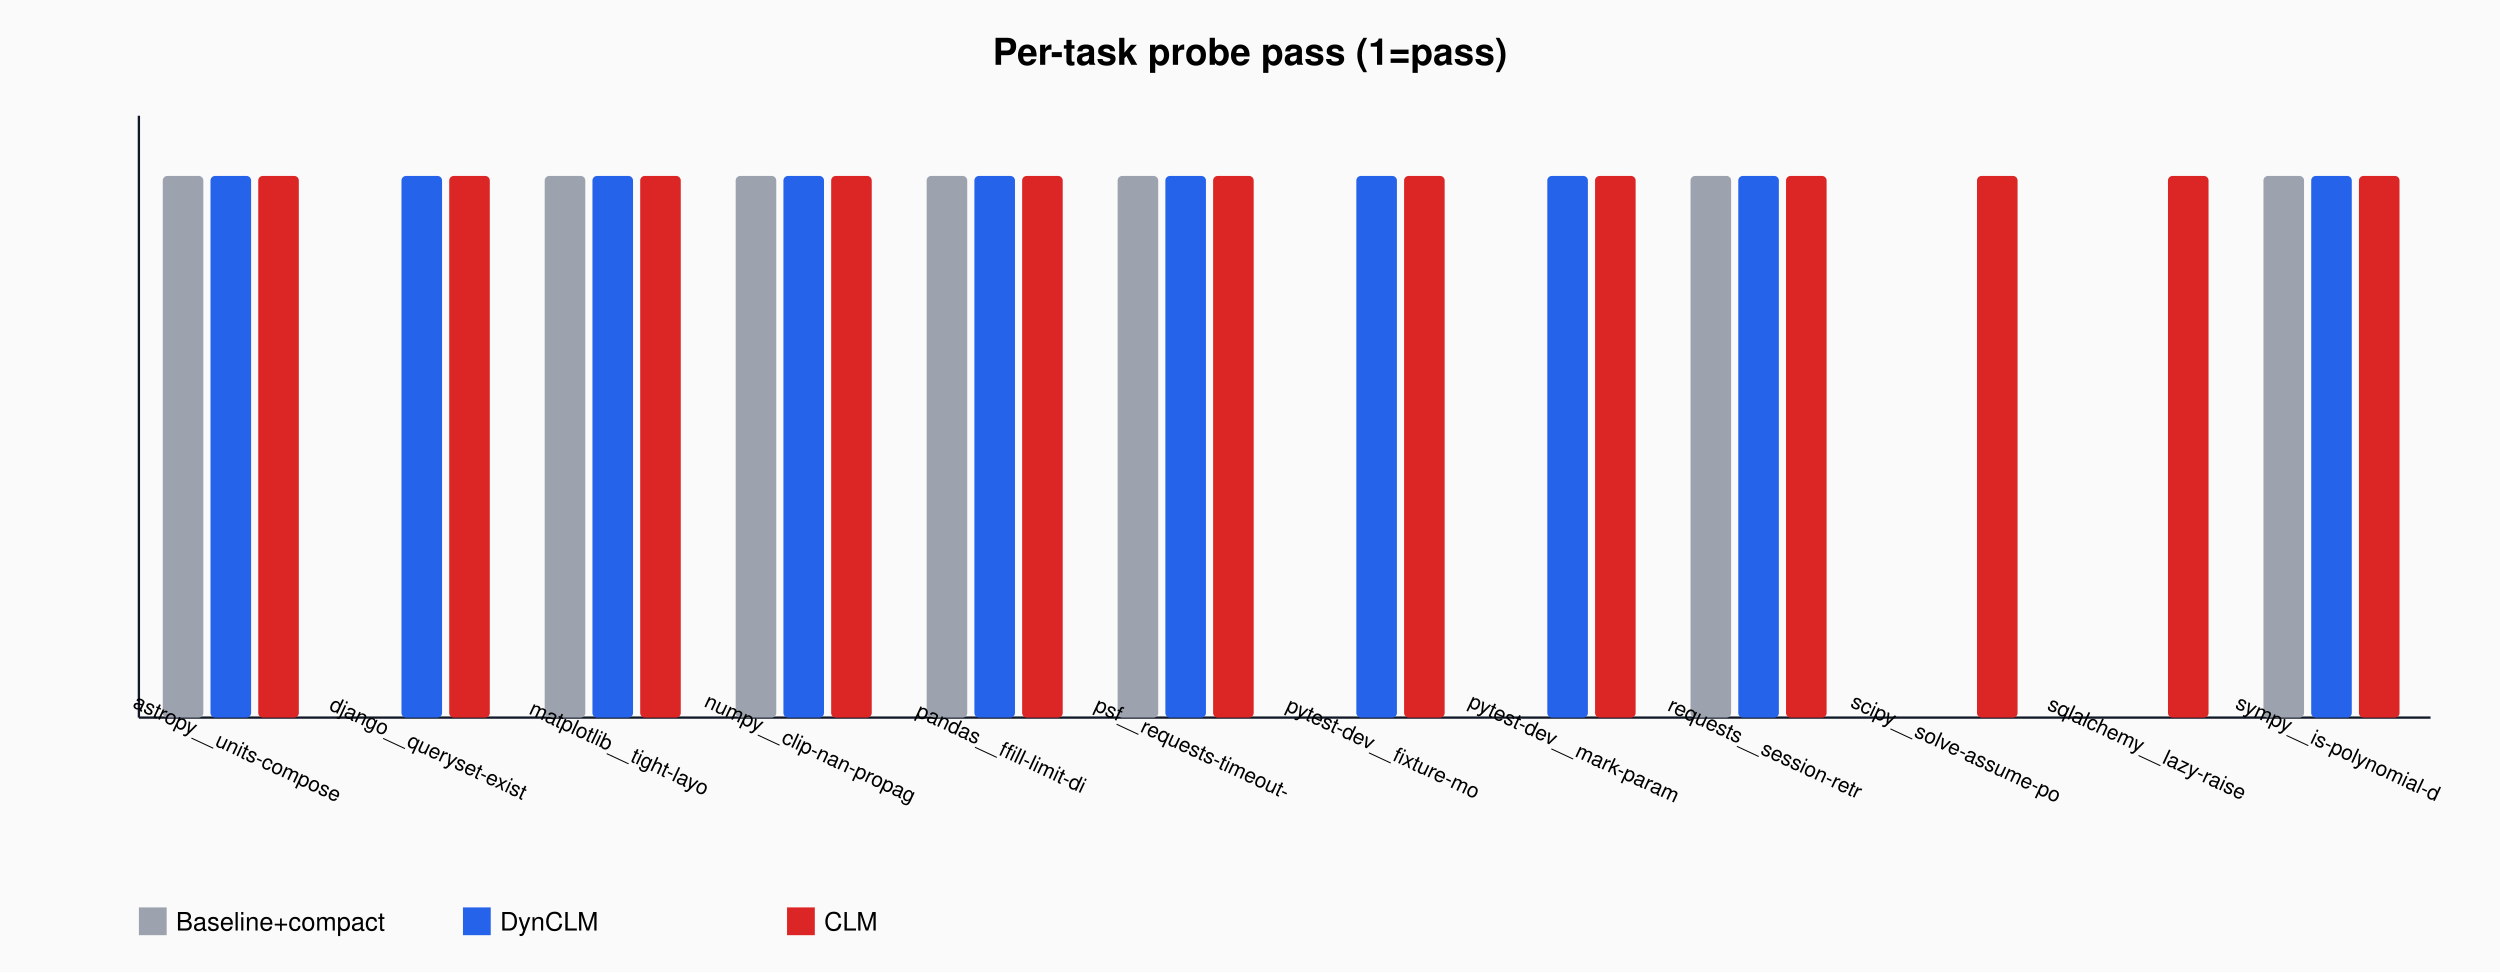
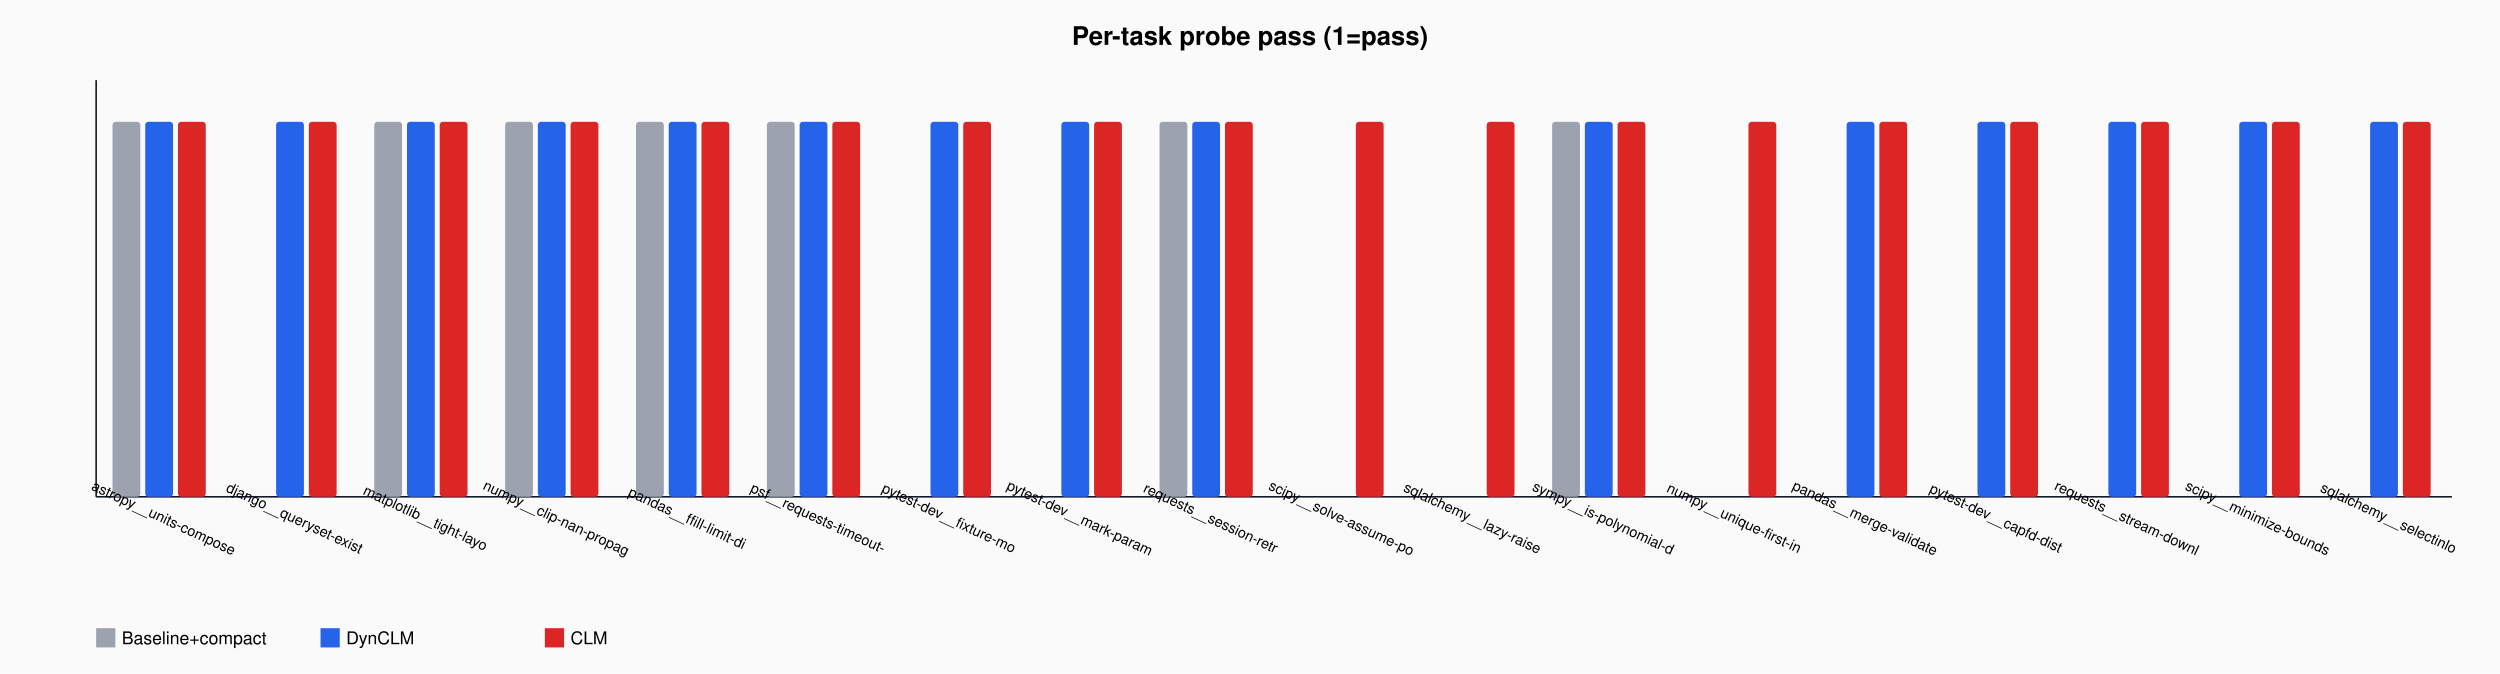
- <svg xmlns="http://www.w3.org/2000/svg" width="1080" height="420" viewBox="0 0 1080 420">
+ <svg xmlns="http://www.w3.org/2000/svg" width="1560" height="420" viewBox="0 0 1560 420">
  <rect width="100%" height="100%" fill="#fafafa" />
-   <text x="540.0" y="28" text-anchor="middle" font-family="Helvetica,Arial,sans-serif" font-size="16" font-weight="700">Per-task probe pass (1=pass)</text>
+   <text x="780.0" y="28" text-anchor="middle" font-family="Helvetica,Arial,sans-serif" font-size="16" font-weight="700">Per-task probe pass (1=pass)</text>
  <line x1="60" y1="50" x2="60" y2="310" stroke="#111827" />
-   <line x1="60" y1="310" x2="1050" y2="310" stroke="#111827" />
-   <rect x="70.312" y="76.0" width="17.531" height="234.0" fill="#9ca3af" rx="2" />
-   <rect x="90.938" y="76.0" width="17.531" height="234.0" fill="#2563eb" rx="2" />
-   <rect x="111.562" y="76.0" width="17.531" height="234.0" fill="#dc2626" rx="2" />
-   <text x="101.25" y="326" text-anchor="middle" font-family="Helvetica,Arial,sans-serif" font-size="9" transform="rotate(25 101.25,326)">astropy__units-compose</text>
-   <rect x="152.812" y="310.0" width="17.531" height="0.0" fill="#9ca3af" rx="2" />
-   <rect x="173.438" y="76.0" width="17.531" height="234.0" fill="#2563eb" rx="2" />
-   <rect x="194.062" y="76.0" width="17.531" height="234.0" fill="#dc2626" rx="2" />
-   <text x="183.75" y="326" text-anchor="middle" font-family="Helvetica,Arial,sans-serif" font-size="9" transform="rotate(25 183.75,326)">django__queryset-exist</text>
-   <rect x="235.312" y="76.0" width="17.531" height="234.0" fill="#9ca3af" rx="2" />
-   <rect x="255.938" y="76.0" width="17.531" height="234.0" fill="#2563eb" rx="2" />
-   <rect x="276.562" y="76.0" width="17.531" height="234.0" fill="#dc2626" rx="2" />
-   <text x="266.25" y="326" text-anchor="middle" font-family="Helvetica,Arial,sans-serif" font-size="9" transform="rotate(25 266.25,326)">matplotlib__tight-layo</text>
-   <rect x="317.812" y="76.0" width="17.531" height="234.0" fill="#9ca3af" rx="2" />
-   <rect x="338.438" y="76.0" width="17.531" height="234.0" fill="#2563eb" rx="2" />
-   <rect x="359.062" y="76.0" width="17.531" height="234.0" fill="#dc2626" rx="2" />
-   <text x="348.75" y="326" text-anchor="middle" font-family="Helvetica,Arial,sans-serif" font-size="9" transform="rotate(25 348.75,326)">numpy__clip-nan-propag</text>
-   <rect x="400.312" y="76.0" width="17.531" height="234.0" fill="#9ca3af" rx="2" />
-   <rect x="420.938" y="76.0" width="17.531" height="234.0" fill="#2563eb" rx="2" />
-   <rect x="441.562" y="76.0" width="17.531" height="234.0" fill="#dc2626" rx="2" />
-   <text x="431.25" y="326" text-anchor="middle" font-family="Helvetica,Arial,sans-serif" font-size="9" transform="rotate(25 431.25,326)">pandas__ffill-limit-di</text>
-   <rect x="482.812" y="76.0" width="17.531" height="234.0" fill="#9ca3af" rx="2" />
-   <rect x="503.438" y="76.0" width="17.531" height="234.0" fill="#2563eb" rx="2" />
-   <rect x="524.062" y="76.0" width="17.531" height="234.0" fill="#dc2626" rx="2" />
-   <text x="513.75" y="326" text-anchor="middle" font-family="Helvetica,Arial,sans-serif" font-size="9" transform="rotate(25 513.75,326)">psf__requests-timeout-</text>
-   <rect x="565.312" y="310.0" width="17.531" height="0.0" fill="#9ca3af" rx="2" />
-   <rect x="585.938" y="76.0" width="17.531" height="234.0" fill="#2563eb" rx="2" />
-   <rect x="606.562" y="76.0" width="17.531" height="234.0" fill="#dc2626" rx="2" />
-   <text x="596.25" y="326" text-anchor="middle" font-family="Helvetica,Arial,sans-serif" font-size="9" transform="rotate(25 596.25,326)">pytest-dev__fixture-mo</text>
-   <rect x="647.812" y="310.0" width="17.531" height="0.0" fill="#9ca3af" rx="2" />
-   <rect x="668.438" y="76.0" width="17.531" height="234.0" fill="#2563eb" rx="2" />
-   <rect x="689.062" y="76.0" width="17.531" height="234.0" fill="#dc2626" rx="2" />
-   <text x="678.75" y="326" text-anchor="middle" font-family="Helvetica,Arial,sans-serif" font-size="9" transform="rotate(25 678.75,326)">pytest-dev__mark-param</text>
-   <rect x="730.312" y="76.0" width="17.531" height="234.0" fill="#9ca3af" rx="2" />
-   <rect x="750.938" y="76.0" width="17.531" height="234.0" fill="#2563eb" rx="2" />
-   <rect x="771.562" y="76.0" width="17.531" height="234.0" fill="#dc2626" rx="2" />
-   <text x="761.25" y="326" text-anchor="middle" font-family="Helvetica,Arial,sans-serif" font-size="9" transform="rotate(25 761.25,326)">requests__session-retr</text>
-   <rect x="812.812" y="310.0" width="17.531" height="0.0" fill="#9ca3af" rx="2" />
-   <rect x="833.438" y="310.0" width="17.531" height="0.0" fill="#2563eb" rx="2" />
-   <rect x="854.062" y="76.0" width="17.531" height="234.0" fill="#dc2626" rx="2" />
-   <text x="843.75" y="326" text-anchor="middle" font-family="Helvetica,Arial,sans-serif" font-size="9" transform="rotate(25 843.75,326)">scipy__solve-assume-po</text>
-   <rect x="895.312" y="310.0" width="17.531" height="0.0" fill="#9ca3af" rx="2" />
-   <rect x="915.938" y="310.0" width="17.531" height="0.0" fill="#2563eb" rx="2" />
-   <rect x="936.562" y="76.0" width="17.531" height="234.0" fill="#dc2626" rx="2" />
-   <text x="926.25" y="326" text-anchor="middle" font-family="Helvetica,Arial,sans-serif" font-size="9" transform="rotate(25 926.25,326)">sqlalchemy__lazy-raise</text>
-   <rect x="977.812" y="76.0" width="17.531" height="234.0" fill="#9ca3af" rx="2" />
-   <rect x="998.438" y="76.0" width="17.531" height="234.0" fill="#2563eb" rx="2" />
-   <rect x="1019.062" y="76.0" width="17.531" height="234.0" fill="#dc2626" rx="2" />
-   <text x="1008.75" y="326" text-anchor="middle" font-family="Helvetica,Arial,sans-serif" font-size="9" transform="rotate(25 1008.75,326)">sympy__is-polynomial-d</text>
+   <line x1="60" y1="310" x2="1530" y2="310" stroke="#111827" />
+   <rect x="70.208" y="76.0" width="17.354" height="234.0" fill="#9ca3af" rx="2" />
+   <rect x="90.625" y="76.0" width="17.354" height="234.0" fill="#2563eb" rx="2" />
+   <rect x="111.042" y="76.0" width="17.354" height="234.0" fill="#dc2626" rx="2" />
+   <text x="100.833" y="326" text-anchor="middle" font-family="Helvetica,Arial,sans-serif" font-size="9" transform="rotate(25 100.8333,326)">astropy__units-compose</text>
+   <rect x="151.875" y="310.0" width="17.354" height="0.0" fill="#9ca3af" rx="2" />
+   <rect x="172.292" y="76.0" width="17.354" height="234.0" fill="#2563eb" rx="2" />
+   <rect x="192.708" y="76.0" width="17.354" height="234.0" fill="#dc2626" rx="2" />
+   <text x="182.5" y="326" text-anchor="middle" font-family="Helvetica,Arial,sans-serif" font-size="9" transform="rotate(25 182.5,326)">django__queryset-exist</text>
+   <rect x="233.542" y="76.0" width="17.354" height="234.0" fill="#9ca3af" rx="2" />
+   <rect x="253.958" y="76.0" width="17.354" height="234.0" fill="#2563eb" rx="2" />
+   <rect x="274.375" y="76.0" width="17.354" height="234.0" fill="#dc2626" rx="2" />
+   <text x="264.167" y="326" text-anchor="middle" font-family="Helvetica,Arial,sans-serif" font-size="9" transform="rotate(25 264.1667,326)">matplotlib__tight-layo</text>
+   <rect x="315.208" y="76.0" width="17.354" height="234.0" fill="#9ca3af" rx="2" />
+   <rect x="335.625" y="76.0" width="17.354" height="234.0" fill="#2563eb" rx="2" />
+   <rect x="356.042" y="76.0" width="17.354" height="234.0" fill="#dc2626" rx="2" />
+   <text x="345.833" y="326" text-anchor="middle" font-family="Helvetica,Arial,sans-serif" font-size="9" transform="rotate(25 345.8333,326)">numpy__clip-nan-propag</text>
+   <rect x="396.875" y="76.0" width="17.354" height="234.0" fill="#9ca3af" rx="2" />
+   <rect x="417.292" y="76.0" width="17.354" height="234.0" fill="#2563eb" rx="2" />
+   <rect x="437.708" y="76.0" width="17.354" height="234.0" fill="#dc2626" rx="2" />
+   <text x="427.5" y="326" text-anchor="middle" font-family="Helvetica,Arial,sans-serif" font-size="9" transform="rotate(25 427.5,326)">pandas__ffill-limit-di</text>
+   <rect x="478.542" y="76.0" width="17.354" height="234.0" fill="#9ca3af" rx="2" />
+   <rect x="498.958" y="76.0" width="17.354" height="234.0" fill="#2563eb" rx="2" />
+   <rect x="519.375" y="76.0" width="17.354" height="234.0" fill="#dc2626" rx="2" />
+   <text x="509.167" y="326" text-anchor="middle" font-family="Helvetica,Arial,sans-serif" font-size="9" transform="rotate(25 509.1667,326)">psf__requests-timeout-</text>
+   <rect x="560.208" y="310.0" width="17.354" height="0.0" fill="#9ca3af" rx="2" />
+   <rect x="580.625" y="76.0" width="17.354" height="234.0" fill="#2563eb" rx="2" />
+   <rect x="601.042" y="76.0" width="17.354" height="234.0" fill="#dc2626" rx="2" />
+   <text x="590.833" y="326" text-anchor="middle" font-family="Helvetica,Arial,sans-serif" font-size="9" transform="rotate(25 590.8333,326)">pytest-dev__fixture-mo</text>
+   <rect x="641.875" y="310.0" width="17.354" height="0.0" fill="#9ca3af" rx="2" />
+   <rect x="662.292" y="76.0" width="17.354" height="234.0" fill="#2563eb" rx="2" />
+   <rect x="682.708" y="76.0" width="17.354" height="234.0" fill="#dc2626" rx="2" />
+   <text x="672.5" y="326" text-anchor="middle" font-family="Helvetica,Arial,sans-serif" font-size="9" transform="rotate(25 672.5,326)">pytest-dev__mark-param</text>
+   <rect x="723.542" y="76.0" width="17.354" height="234.0" fill="#9ca3af" rx="2" />
+   <rect x="743.958" y="76.0" width="17.354" height="234.0" fill="#2563eb" rx="2" />
+   <rect x="764.375" y="76.0" width="17.354" height="234.0" fill="#dc2626" rx="2" />
+   <text x="754.167" y="326" text-anchor="middle" font-family="Helvetica,Arial,sans-serif" font-size="9" transform="rotate(25 754.1667,326)">requests__session-retr</text>
+   <rect x="805.208" y="310.0" width="17.354" height="0.0" fill="#9ca3af" rx="2" />
+   <rect x="825.625" y="310.0" width="17.354" height="0.0" fill="#2563eb" rx="2" />
+   <rect x="846.042" y="76.0" width="17.354" height="234.0" fill="#dc2626" rx="2" />
+   <text x="835.833" y="326" text-anchor="middle" font-family="Helvetica,Arial,sans-serif" font-size="9" transform="rotate(25 835.8333,326)">scipy__solve-assume-po</text>
+   <rect x="886.875" y="310.0" width="17.354" height="0.0" fill="#9ca3af" rx="2" />
+   <rect x="907.292" y="310.0" width="17.354" height="0.0" fill="#2563eb" rx="2" />
+   <rect x="927.708" y="76.0" width="17.354" height="234.0" fill="#dc2626" rx="2" />
+   <text x="917.5" y="326" text-anchor="middle" font-family="Helvetica,Arial,sans-serif" font-size="9" transform="rotate(25 917.5,326)">sqlalchemy__lazy-raise</text>
+   <rect x="968.542" y="76.0" width="17.354" height="234.0" fill="#9ca3af" rx="2" />
+   <rect x="988.958" y="76.0" width="17.354" height="234.0" fill="#2563eb" rx="2" />
+   <rect x="1009.375" y="76.0" width="17.354" height="234.0" fill="#dc2626" rx="2" />
+   <text x="999.167" y="326" text-anchor="middle" font-family="Helvetica,Arial,sans-serif" font-size="9" transform="rotate(25 999.1667,326)">sympy__is-polynomial-d</text>
+   <rect x="1050.208" y="310.0" width="17.354" height="0.0" fill="#9ca3af" rx="2" />
+   <rect x="1070.625" y="310.0" width="17.354" height="0.0" fill="#2563eb" rx="2" />
+   <rect x="1091.042" y="76.0" width="17.354" height="234.0" fill="#dc2626" rx="2" />
+   <text x="1080.833" y="326" text-anchor="middle" font-family="Helvetica,Arial,sans-serif" font-size="9" transform="rotate(25 1080.833,326)">numpy__unique-first-in</text>
+   <rect x="1131.875" y="310.0" width="17.354" height="0.0" fill="#9ca3af" rx="2" />
+   <rect x="1152.292" y="76.0" width="17.354" height="234.0" fill="#2563eb" rx="2" />
+   <rect x="1172.708" y="76.0" width="17.354" height="234.0" fill="#dc2626" rx="2" />
+   <text x="1162.5" y="326" text-anchor="middle" font-family="Helvetica,Arial,sans-serif" font-size="9" transform="rotate(25 1162.5,326)">pandas__merge-validate</text>
+   <rect x="1213.542" y="310.0" width="17.354" height="0.0" fill="#9ca3af" rx="2" />
+   <rect x="1233.958" y="76.0" width="17.354" height="234.0" fill="#2563eb" rx="2" />
+   <rect x="1254.375" y="76.0" width="17.354" height="234.0" fill="#dc2626" rx="2" />
+   <text x="1244.167" y="326" text-anchor="middle" font-family="Helvetica,Arial,sans-serif" font-size="9" transform="rotate(25 1244.167,326)">pytest-dev__capfd-dist</text>
+   <rect x="1295.208" y="310.0" width="17.354" height="0.0" fill="#9ca3af" rx="2" />
+   <rect x="1315.625" y="76.0" width="17.354" height="234.0" fill="#2563eb" rx="2" />
+   <rect x="1336.042" y="76.0" width="17.354" height="234.0" fill="#dc2626" rx="2" />
+   <text x="1325.833" y="326" text-anchor="middle" font-family="Helvetica,Arial,sans-serif" font-size="9" transform="rotate(25 1325.833,326)">requests__stream-downl</text>
+   <rect x="1376.875" y="310.0" width="17.354" height="0.0" fill="#9ca3af" rx="2" />
+   <rect x="1397.292" y="76.0" width="17.354" height="234.0" fill="#2563eb" rx="2" />
+   <rect x="1417.708" y="76.0" width="17.354" height="234.0" fill="#dc2626" rx="2" />
+   <text x="1407.5" y="326" text-anchor="middle" font-family="Helvetica,Arial,sans-serif" font-size="9" transform="rotate(25 1407.5,326)">scipy__minimize-bounds</text>
+   <rect x="1458.542" y="310.0" width="17.354" height="0.0" fill="#9ca3af" rx="2" />
+   <rect x="1478.958" y="76.0" width="17.354" height="234.0" fill="#2563eb" rx="2" />
+   <rect x="1499.375" y="76.0" width="17.354" height="234.0" fill="#dc2626" rx="2" />
+   <text x="1489.167" y="326" text-anchor="middle" font-family="Helvetica,Arial,sans-serif" font-size="9" transform="rotate(25 1489.167,326)">sqlalchemy__selectinlo</text>
  <rect x="60" y="392" width="12" height="12" fill="#9ca3af" />
  <text x="76" y="402" font-family="Helvetica,Arial,sans-serif" font-size="11">Baseline+compact</text>
  <rect x="200" y="392" width="12" height="12" fill="#2563eb" />
  <text x="216" y="402" font-family="Helvetica,Arial,sans-serif" font-size="11">DynCLM</text>
  <rect x="340" y="392" width="12" height="12" fill="#dc2626" />
  <text x="356" y="402" font-family="Helvetica,Arial,sans-serif" font-size="11">CLM</text>
</svg>
